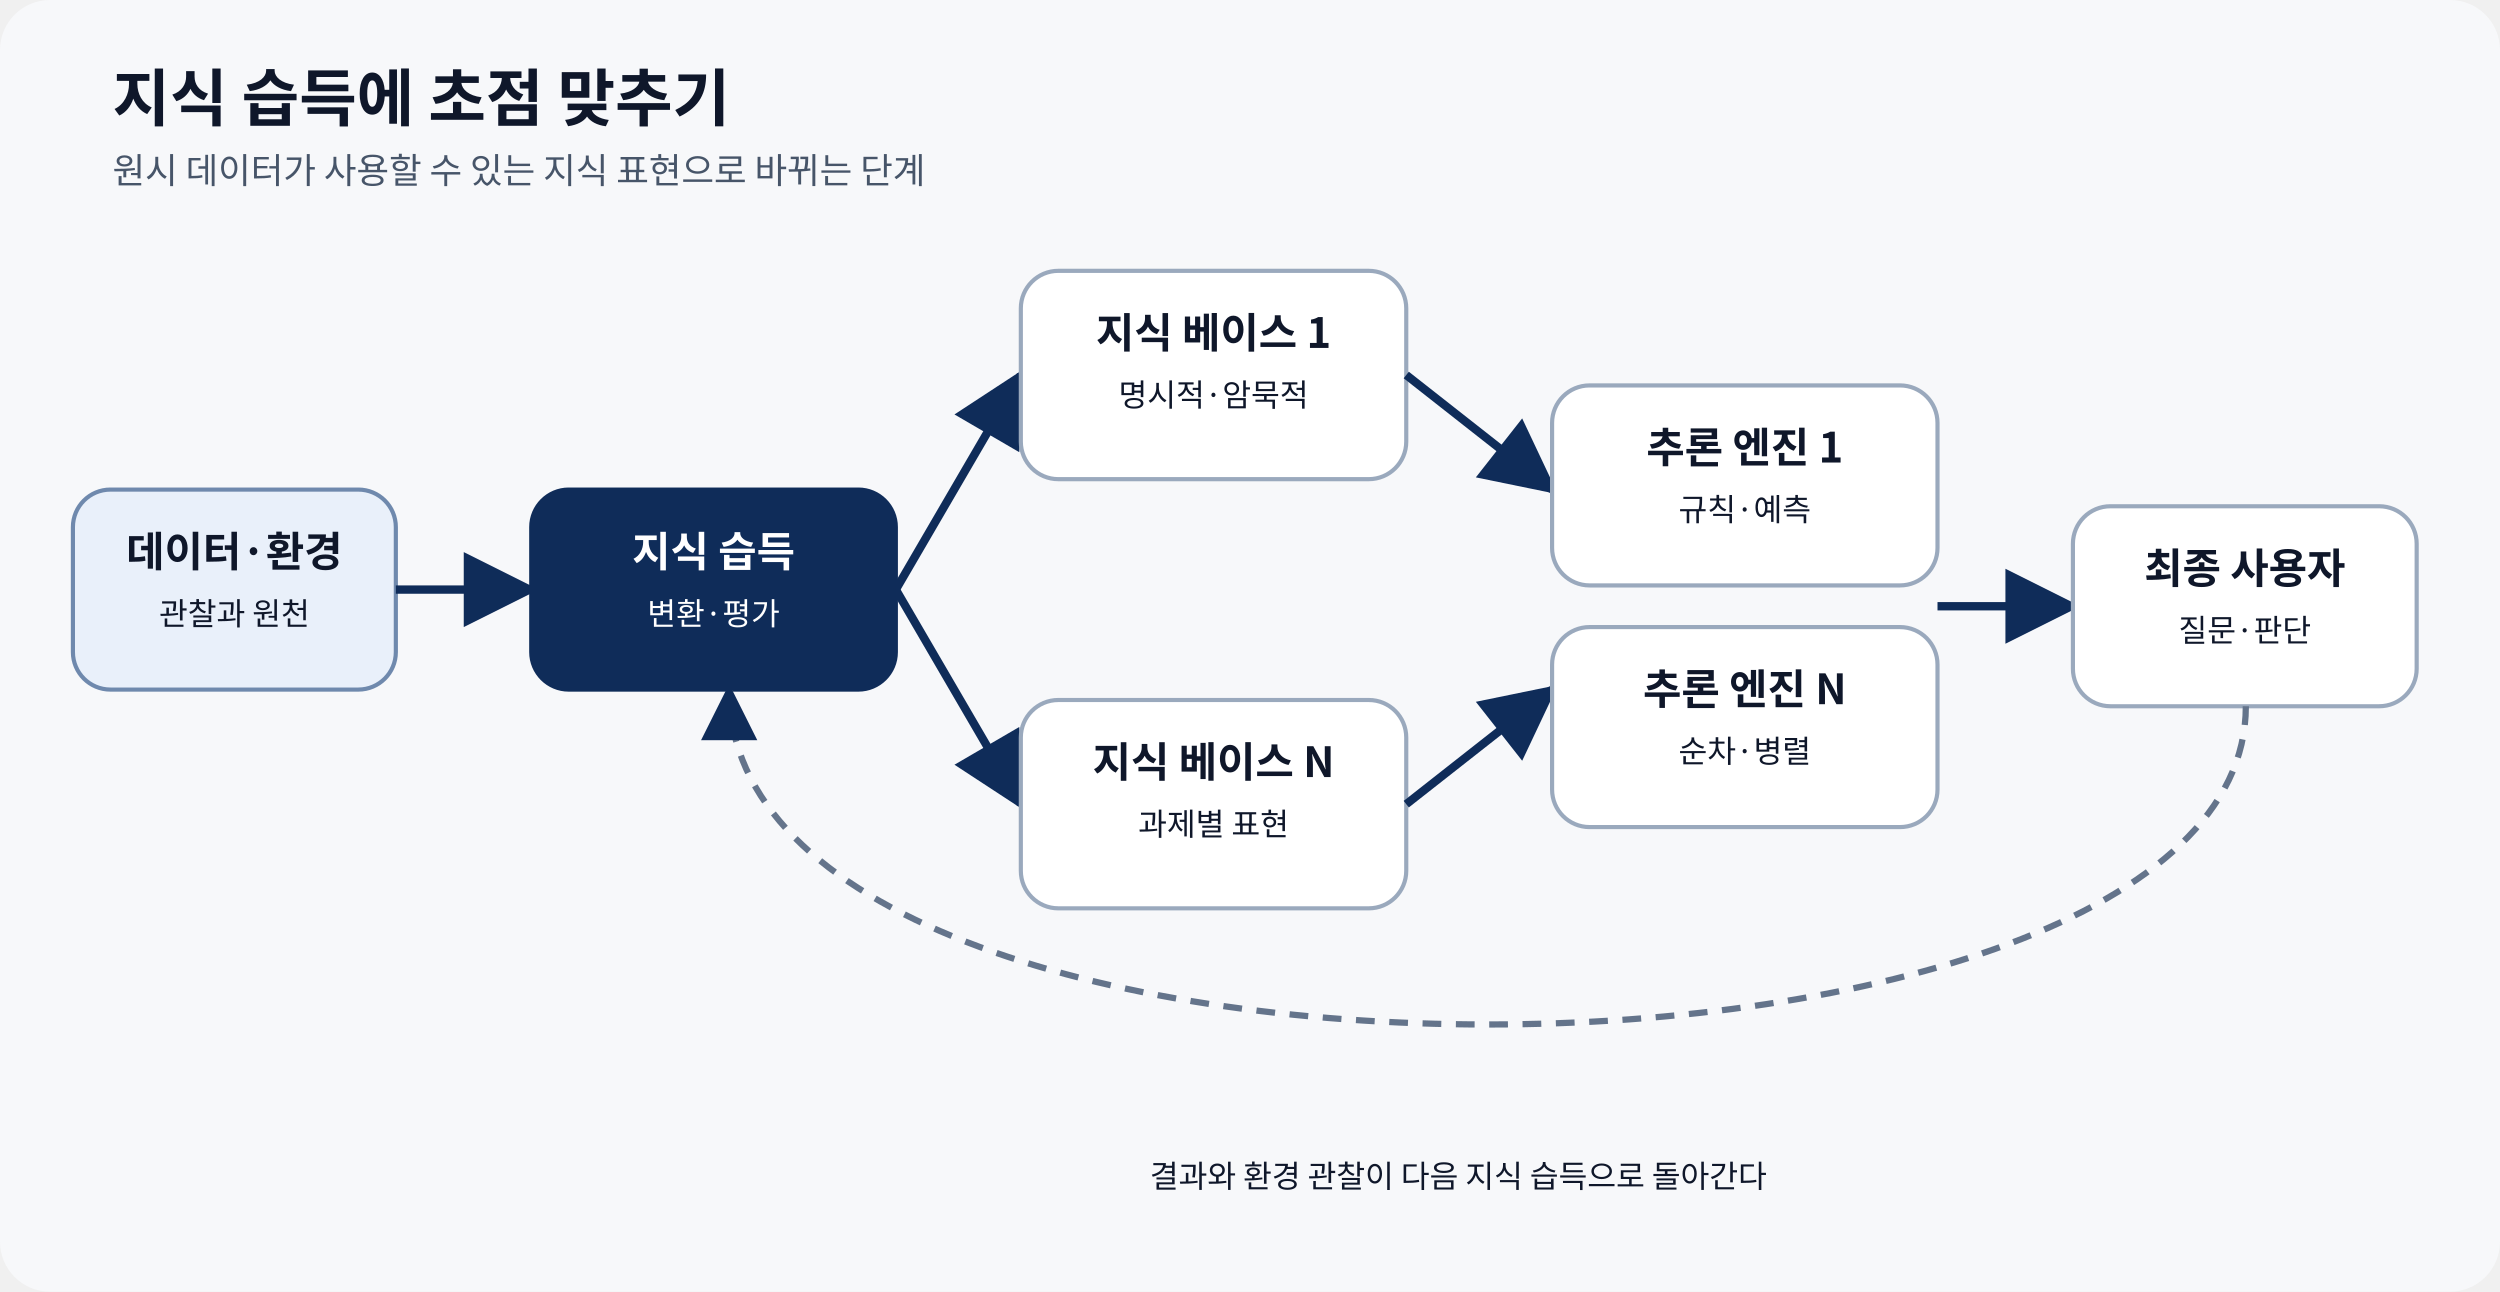
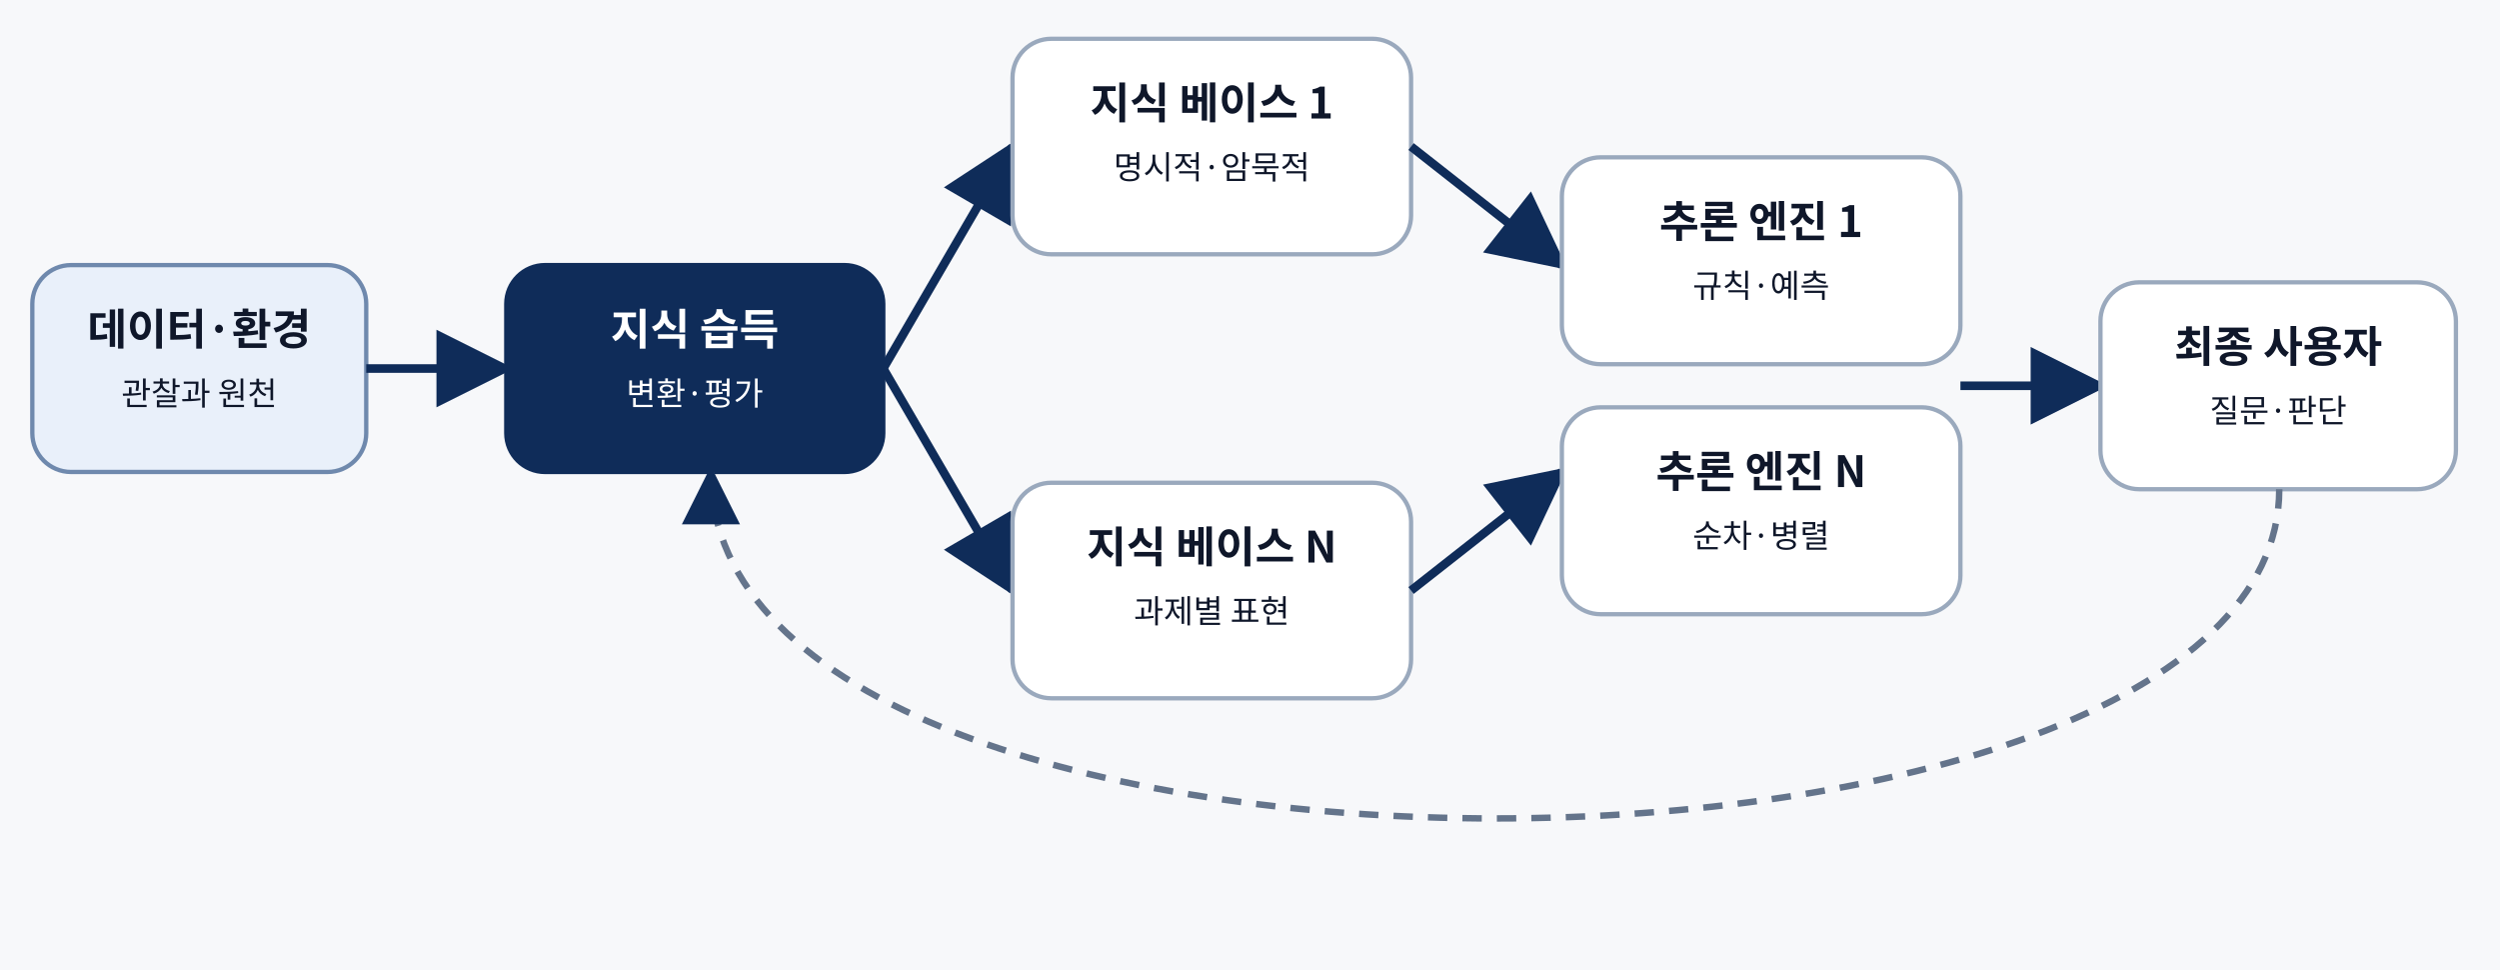
- <svg xmlns="http://www.w3.org/2000/svg" viewBox="0 0 1200 620" role="img" aria-labelledby="title desc">
+ <svg xmlns="http://www.w3.org/2000/svg" viewBox="20 112 1160 450" role="img" aria-labelledby="title desc">
  <defs>
    <marker id="arrow" viewBox="0 0 10 10" refX="9" refY="5" markerWidth="9" markerHeight="9" orient="auto-start-reverse">
      <path d="M0 0 L10 5 L0 10 Z" fill="#0f2c59" />
    </marker>
  </defs>
  <style>.t{font-family:'Noto Sans CJK KR','Apple SD Gothic Neo','Malgun Gothic','Noto Sans KR',NanumGothic,Inter,system-ui,sans-serif;fill:#0f172a}.title{font-size:30px;font-weight:800}.sub{font-size:17px;fill:#475569}.box{fill:#fff;stroke:#9aa9bd;stroke-width:2}.focus{fill:#0f2c59;stroke:#0f2c59;stroke-width:2}.soft{fill:#e9f0fa;stroke:#6f89ad;stroke-width:2}.label{font-size:20px;font-weight:750}.small{font-size:15px}.white{fill:#fff}.arrow{fill:none;stroke:#0f2c59;stroke-width:4;marker-end:url(#arrow)}.dash{fill:none;stroke:#64748b;stroke-width:3;stroke-dasharray:9 7;marker-end:url(#arrow)}</style>
  <rect width="1200" height="620" rx="24" fill="#f7f8fa" />
-   <text class="t title" x="54" y="58">지식 습득에 초점 맞추기</text>
-   <text class="t sub" x="54" y="88">원시 데이터가 사용할 수 있는 지식 표현으로 바뀌는 단계</text>
  <rect class="soft" x="35" y="235" width="155" height="96" rx="18" />
  <text class="t label" x="112.5" y="272" text-anchor="middle">데이터·환경</text>
  <text class="t small" x="112.5" y="300" text-anchor="middle">관찰과 원천</text>
  <path class="arrow" d="M190 283 L255 283" />
  <rect class="focus" x="255" y="235" width="175" height="96" rx="18" />
  <text class="t label white" x="342.5" y="272" text-anchor="middle">지식 습득</text>
  <text class="t small white" x="342.5" y="300" text-anchor="middle">변환·평가</text>
  <path class="arrow" d="M430 283 L490 180" />
  <path class="arrow" d="M430 283 L490 386" />
  <rect class="box" x="490" y="130" width="185" height="100" rx="18" />
  <text class="t label" x="582.5" y="167" text-anchor="middle">지식 베이스 1</text>
  <text class="t small" x="582.5" y="195" text-anchor="middle">명시적·암묵적</text>
  <rect class="box" x="490" y="336" width="185" height="100" rx="18" />
  <text class="t label" x="582.5" y="373" text-anchor="middle">지식 베이스 N</text>
  <text class="t small" x="582.5" y="401" text-anchor="middle">과제별 표현</text>
  <path class="arrow" d="M675 180 L745 235" />
  <path class="arrow" d="M675 386 L745 331" />
  <rect class="box" x="745" y="185" width="185" height="96" rx="18" />
  <text class="t label" x="837.5" y="222" text-anchor="middle">추론 엔진 1</text>
  <text class="t small" x="837.5" y="250" text-anchor="middle">규칙·예측</text>
  <rect class="box" x="745" y="301" width="185" height="96" rx="18" />
  <text class="t label" x="837.5" y="338" text-anchor="middle">추론 엔진 N</text>
  <text class="t small" x="837.5" y="366" text-anchor="middle">순차·병렬</text>
  <path class="arrow" d="M930 291 L995 291" />
  <rect class="box" x="995" y="243" width="165" height="96" rx="18" />
  <text class="t label" x="1077.5" y="280" text-anchor="middle">최종 사용자</text>
  <text class="t small" x="1077.5" y="308" text-anchor="middle">질문·판단</text>
  <path class="dash" d="M1078 339 C1078 540 350 548 350 331" />
-   <text class="t small" x="700" y="570" text-anchor="middle">결과와 환경 관찰이 다음 지식 습득으로 돌아간다</text>
</svg>
